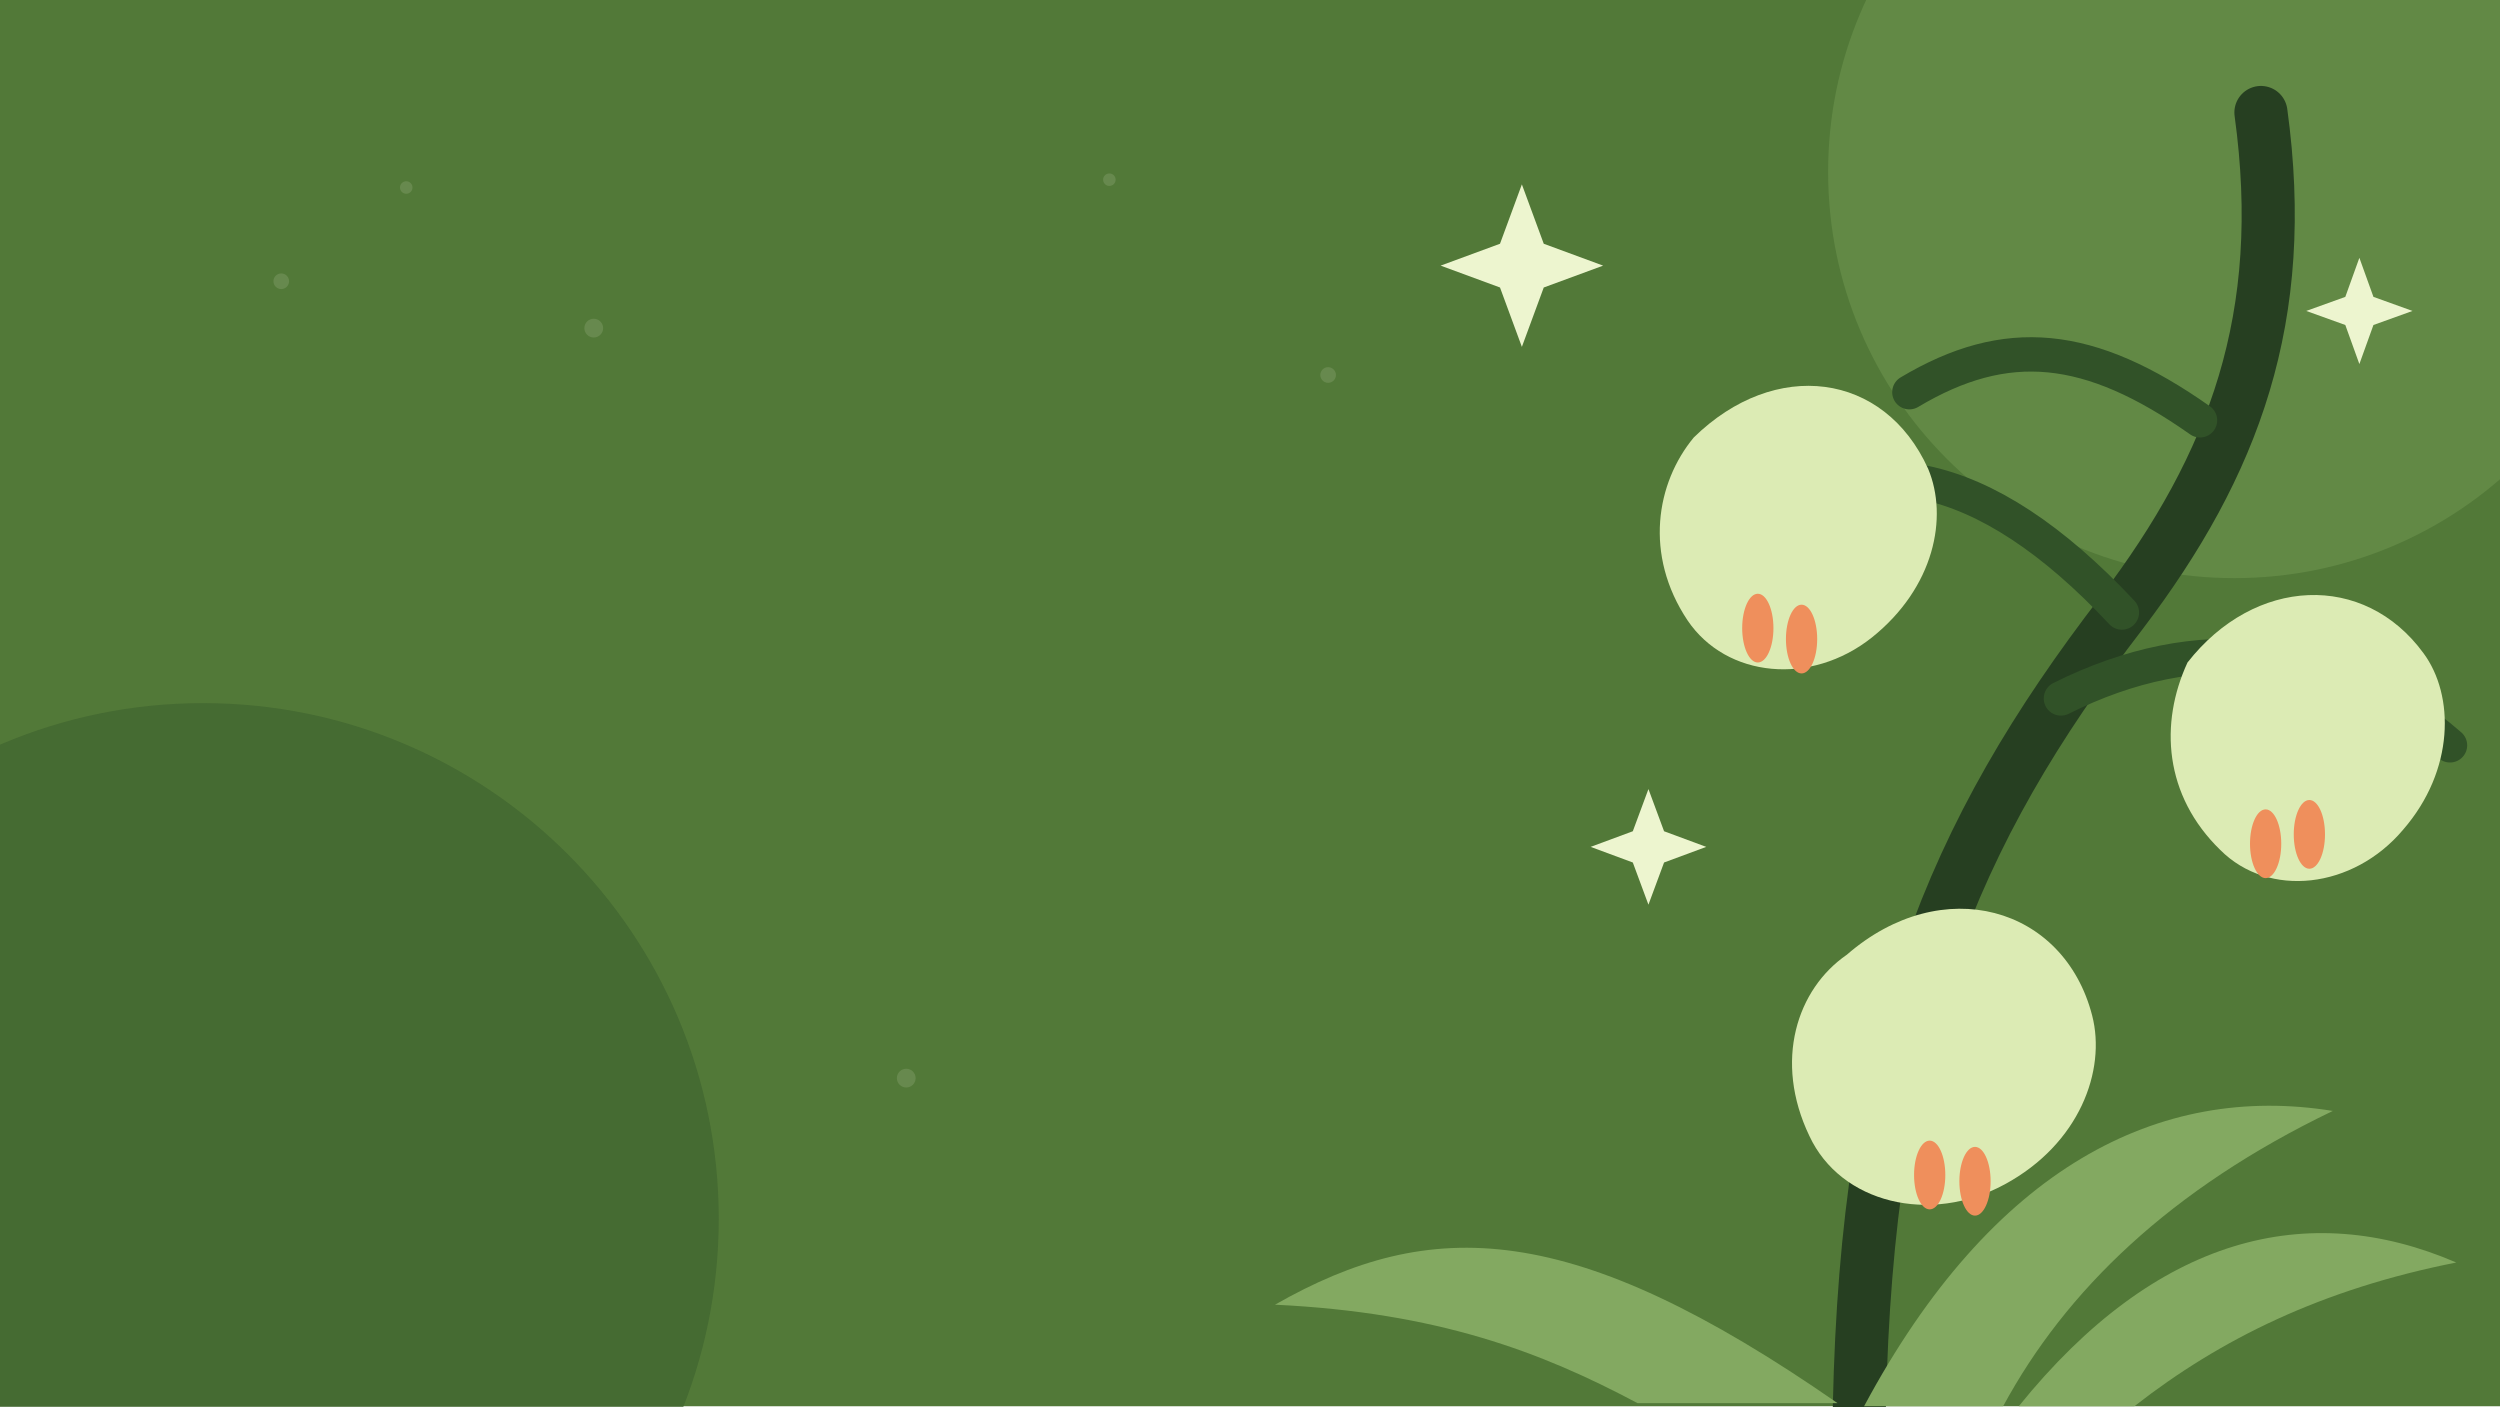
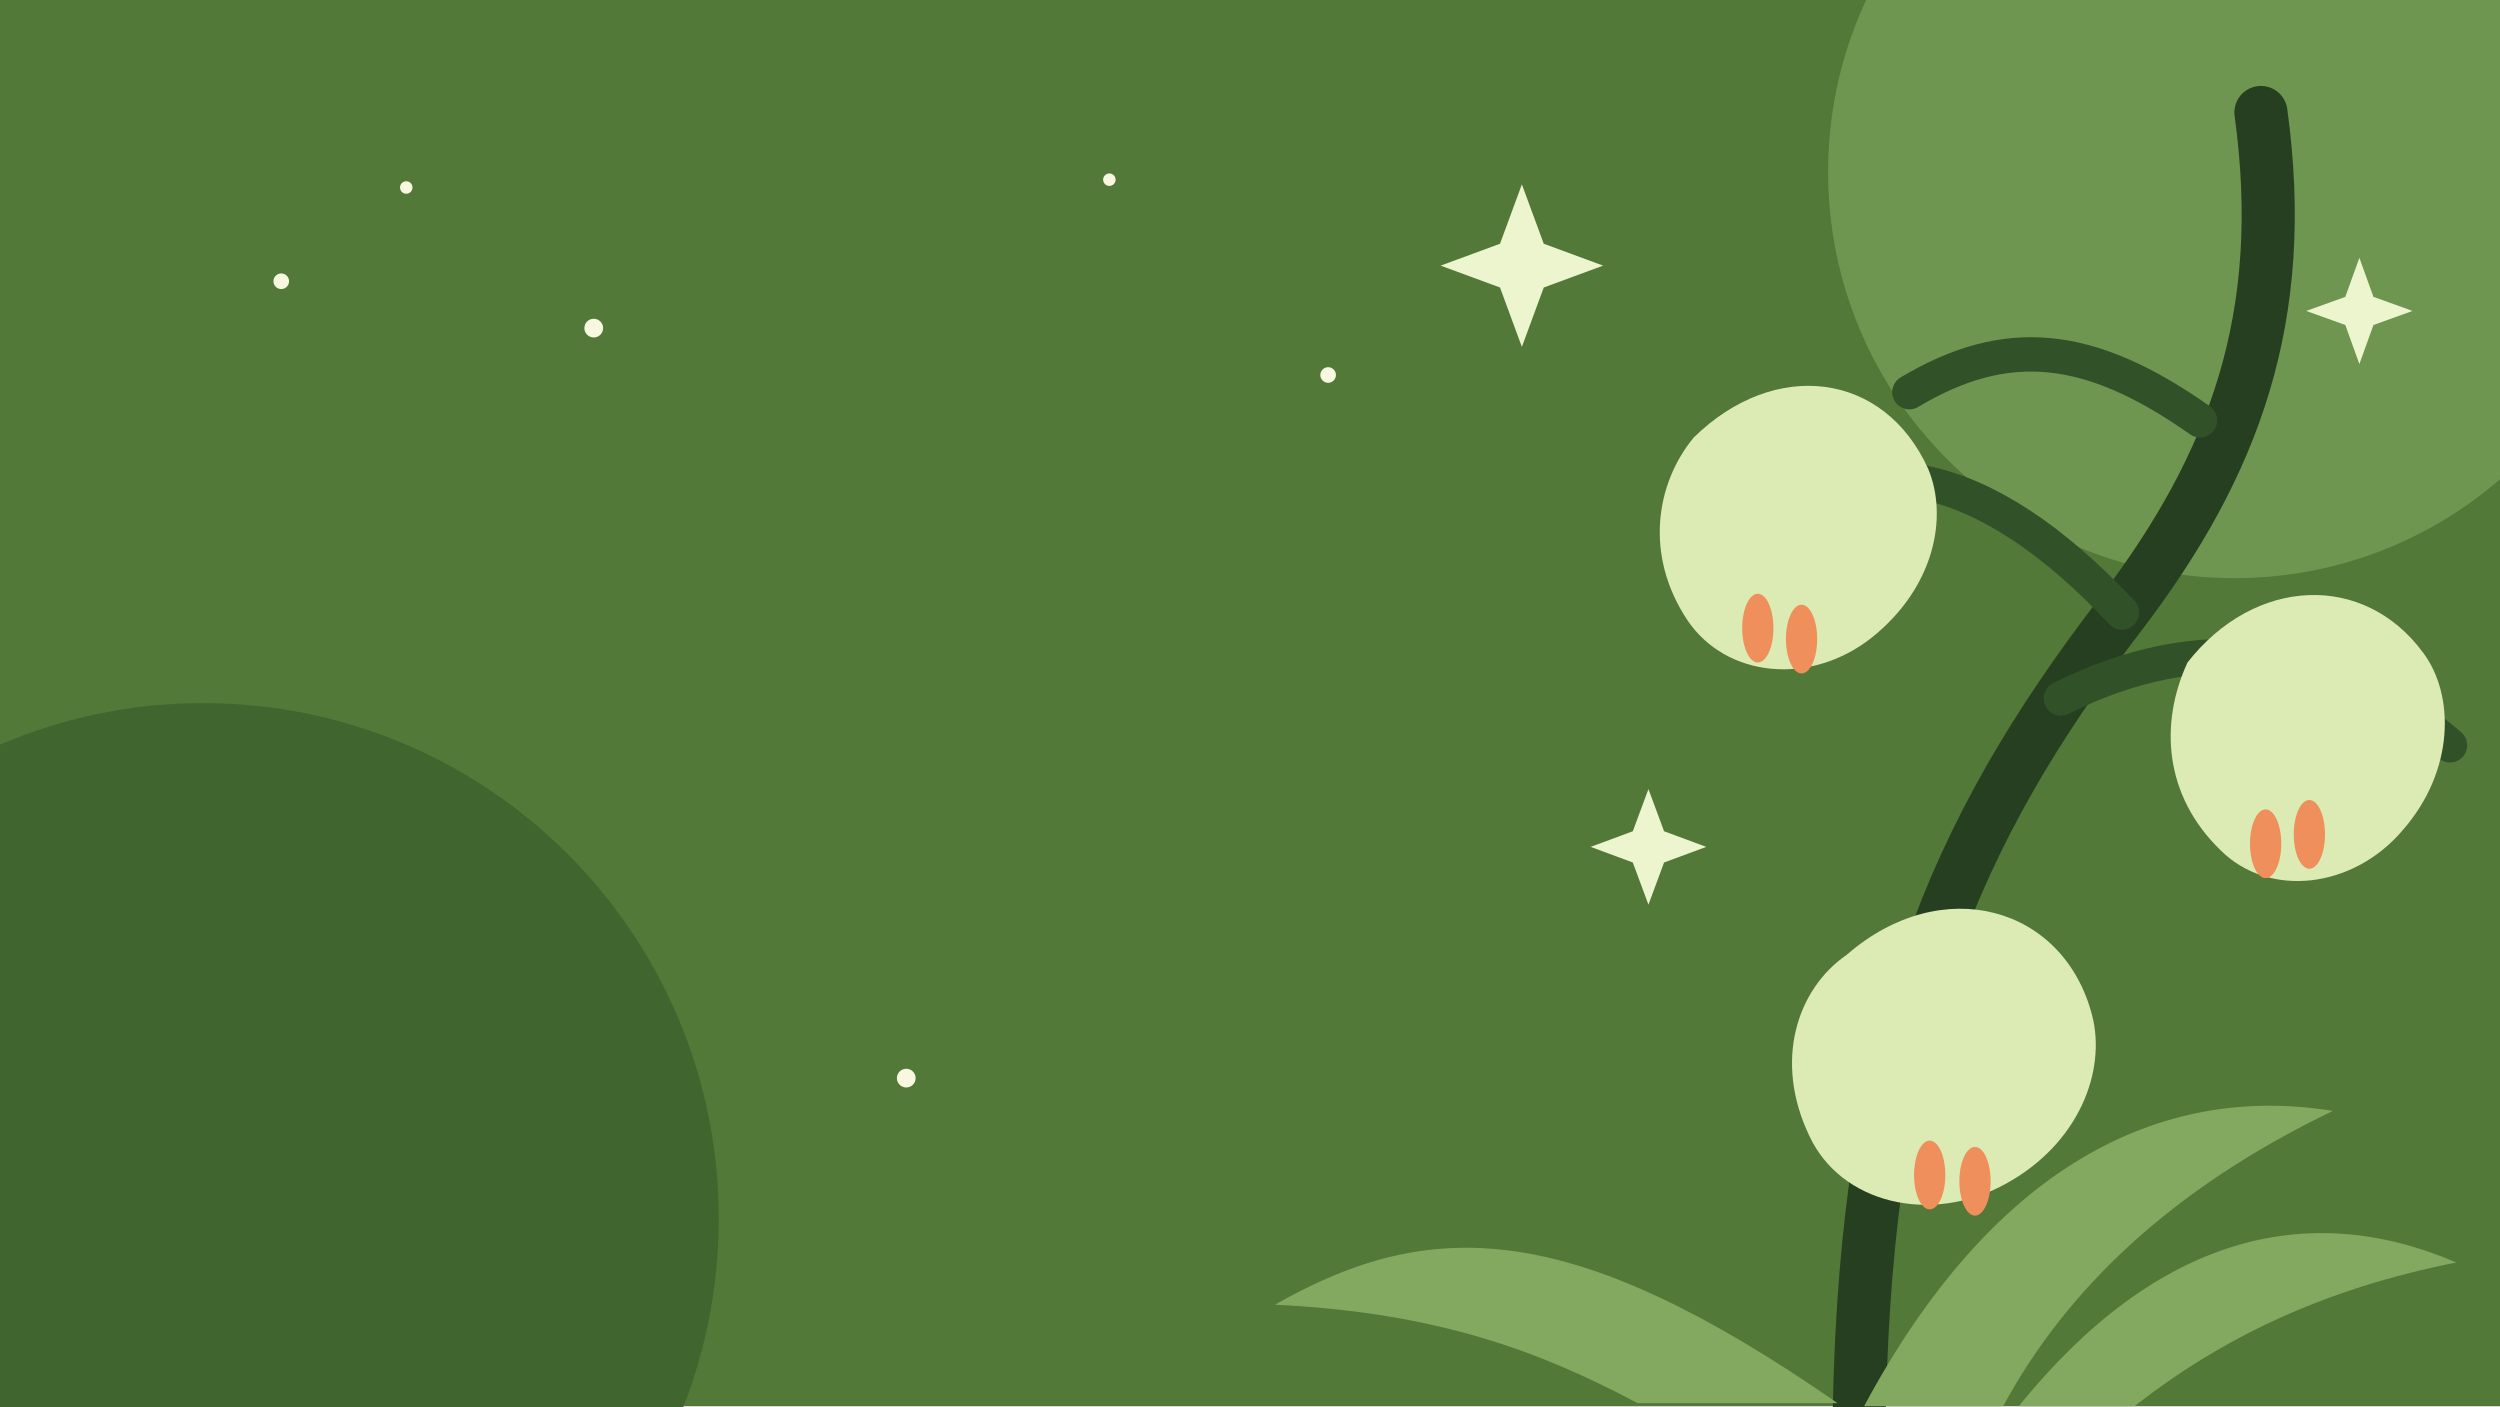
<svg xmlns="http://www.w3.org/2000/svg" viewBox="0 0 1600 900" role="img" aria-labelledby="title desc">
  <rect width="1600" height="900" fill="#527938" />
-   <circle cx="1430" cy="110" r="260" fill="#6f9650" opacity=".55" />
-   <circle cx="130" cy="780" r="330" fill="#40652f" opacity=".72" />
+   <circle cx="1430" cy="110" r="260" fill="#6f9650" />
+   <circle cx="130" cy="780" r="330" fill="#40652f" />
  <path d="M1190 900C1195 665 1248 535 1358 392C1430 297 1465 203 1447 72" fill="none" stroke="#263f21" stroke-width="34" stroke-linecap="round" />
  <path d="M1358 392c-88-94-169-111-241-50M1319 447c88-44 174-35 249 30M1408 269c-71-50-124-55-186-18" fill="none" stroke="#315228" stroke-width="22" stroke-linecap="round" />
  <g fill="#dcebb4">
    <path d="M1084 280c52-51 122-42 150 20c13 31 4 76-36 108c-39 31-93 26-118-11c-28-42-20-88 4-117Z" />
    <path d="M1400 424c43-55 113-58 151-6c20 27 20 75-13 113c-32 38-86 44-117 13c-36-35-39-81-21-120Z" />
    <path d="M1182 611c61-53 139-31 157 39c9 35-8 82-56 108c-48 26-105 12-125-31c-23-48-8-94 24-116Z" />
  </g>
  <g fill="#ef8f5c">
    <ellipse cx="1125" cy="402" rx="10" ry="22" />
    <ellipse cx="1153" cy="409" rx="10" ry="22" />
    <ellipse cx="1450" cy="540" rx="10" ry="22" />
    <ellipse cx="1478" cy="534" rx="10" ry="22" />
    <ellipse cx="1235" cy="752" rx="10" ry="22" />
    <ellipse cx="1264" cy="756" rx="10" ry="22" />
  </g>
  <g fill="#83a961">
    <path d="M1176 898C1006 780 916 778 816 835c104 5 170 30 232 63Z" />
    <path d="M1193 900c82-153 189-207 300-189c-104 50-171 115-211 189Z" />
    <path d="M1292 900c88-109 185-133 280-92c-86 17-151 49-206 92Z" />
  </g>
  <g fill="#edf5cf">
    <path d="m974 118 14 38 38 14-38 14-14 38-14-38-38-14 38-14Z" />
    <path d="m1510 165 9 25 25 9-25 9-9 25-9-25-25-9 25-9Z" />
    <path d="m1055 505 10 27 27 10-27 10-10 27-10-27-27-10 27-10Z" />
  </g>
-   <g opacity=".13" fill="#f7f8df">
+   <g fill="#f7f8df">
    <circle cx="180" cy="180" r="5" />
    <circle cx="260" cy="120" r="4" />
    <circle cx="380" cy="210" r="6" />
    <circle cx="710" cy="115" r="4" />
    <circle cx="850" cy="240" r="5" />
    <circle cx="580" cy="690" r="6" />
  </g>
</svg>
